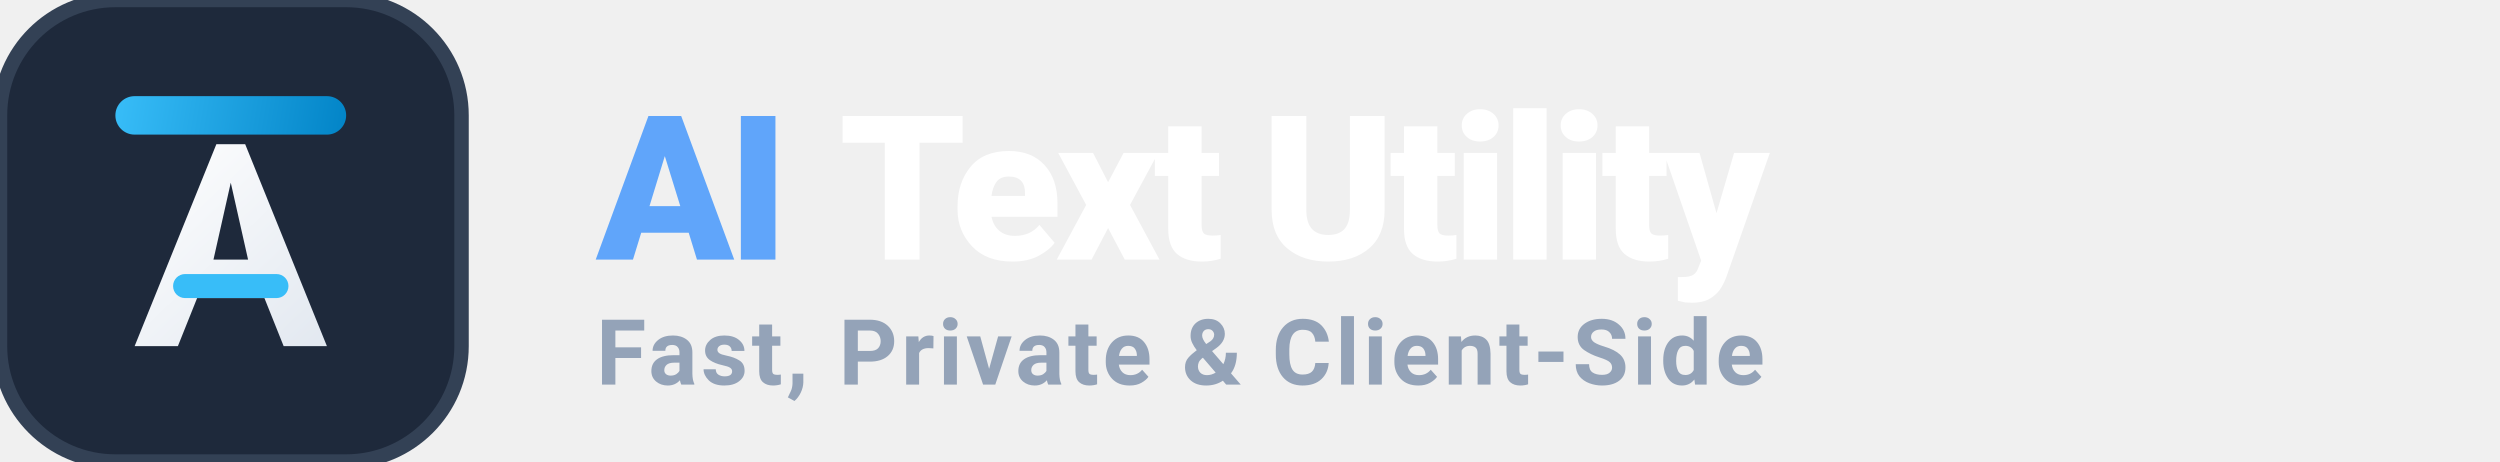
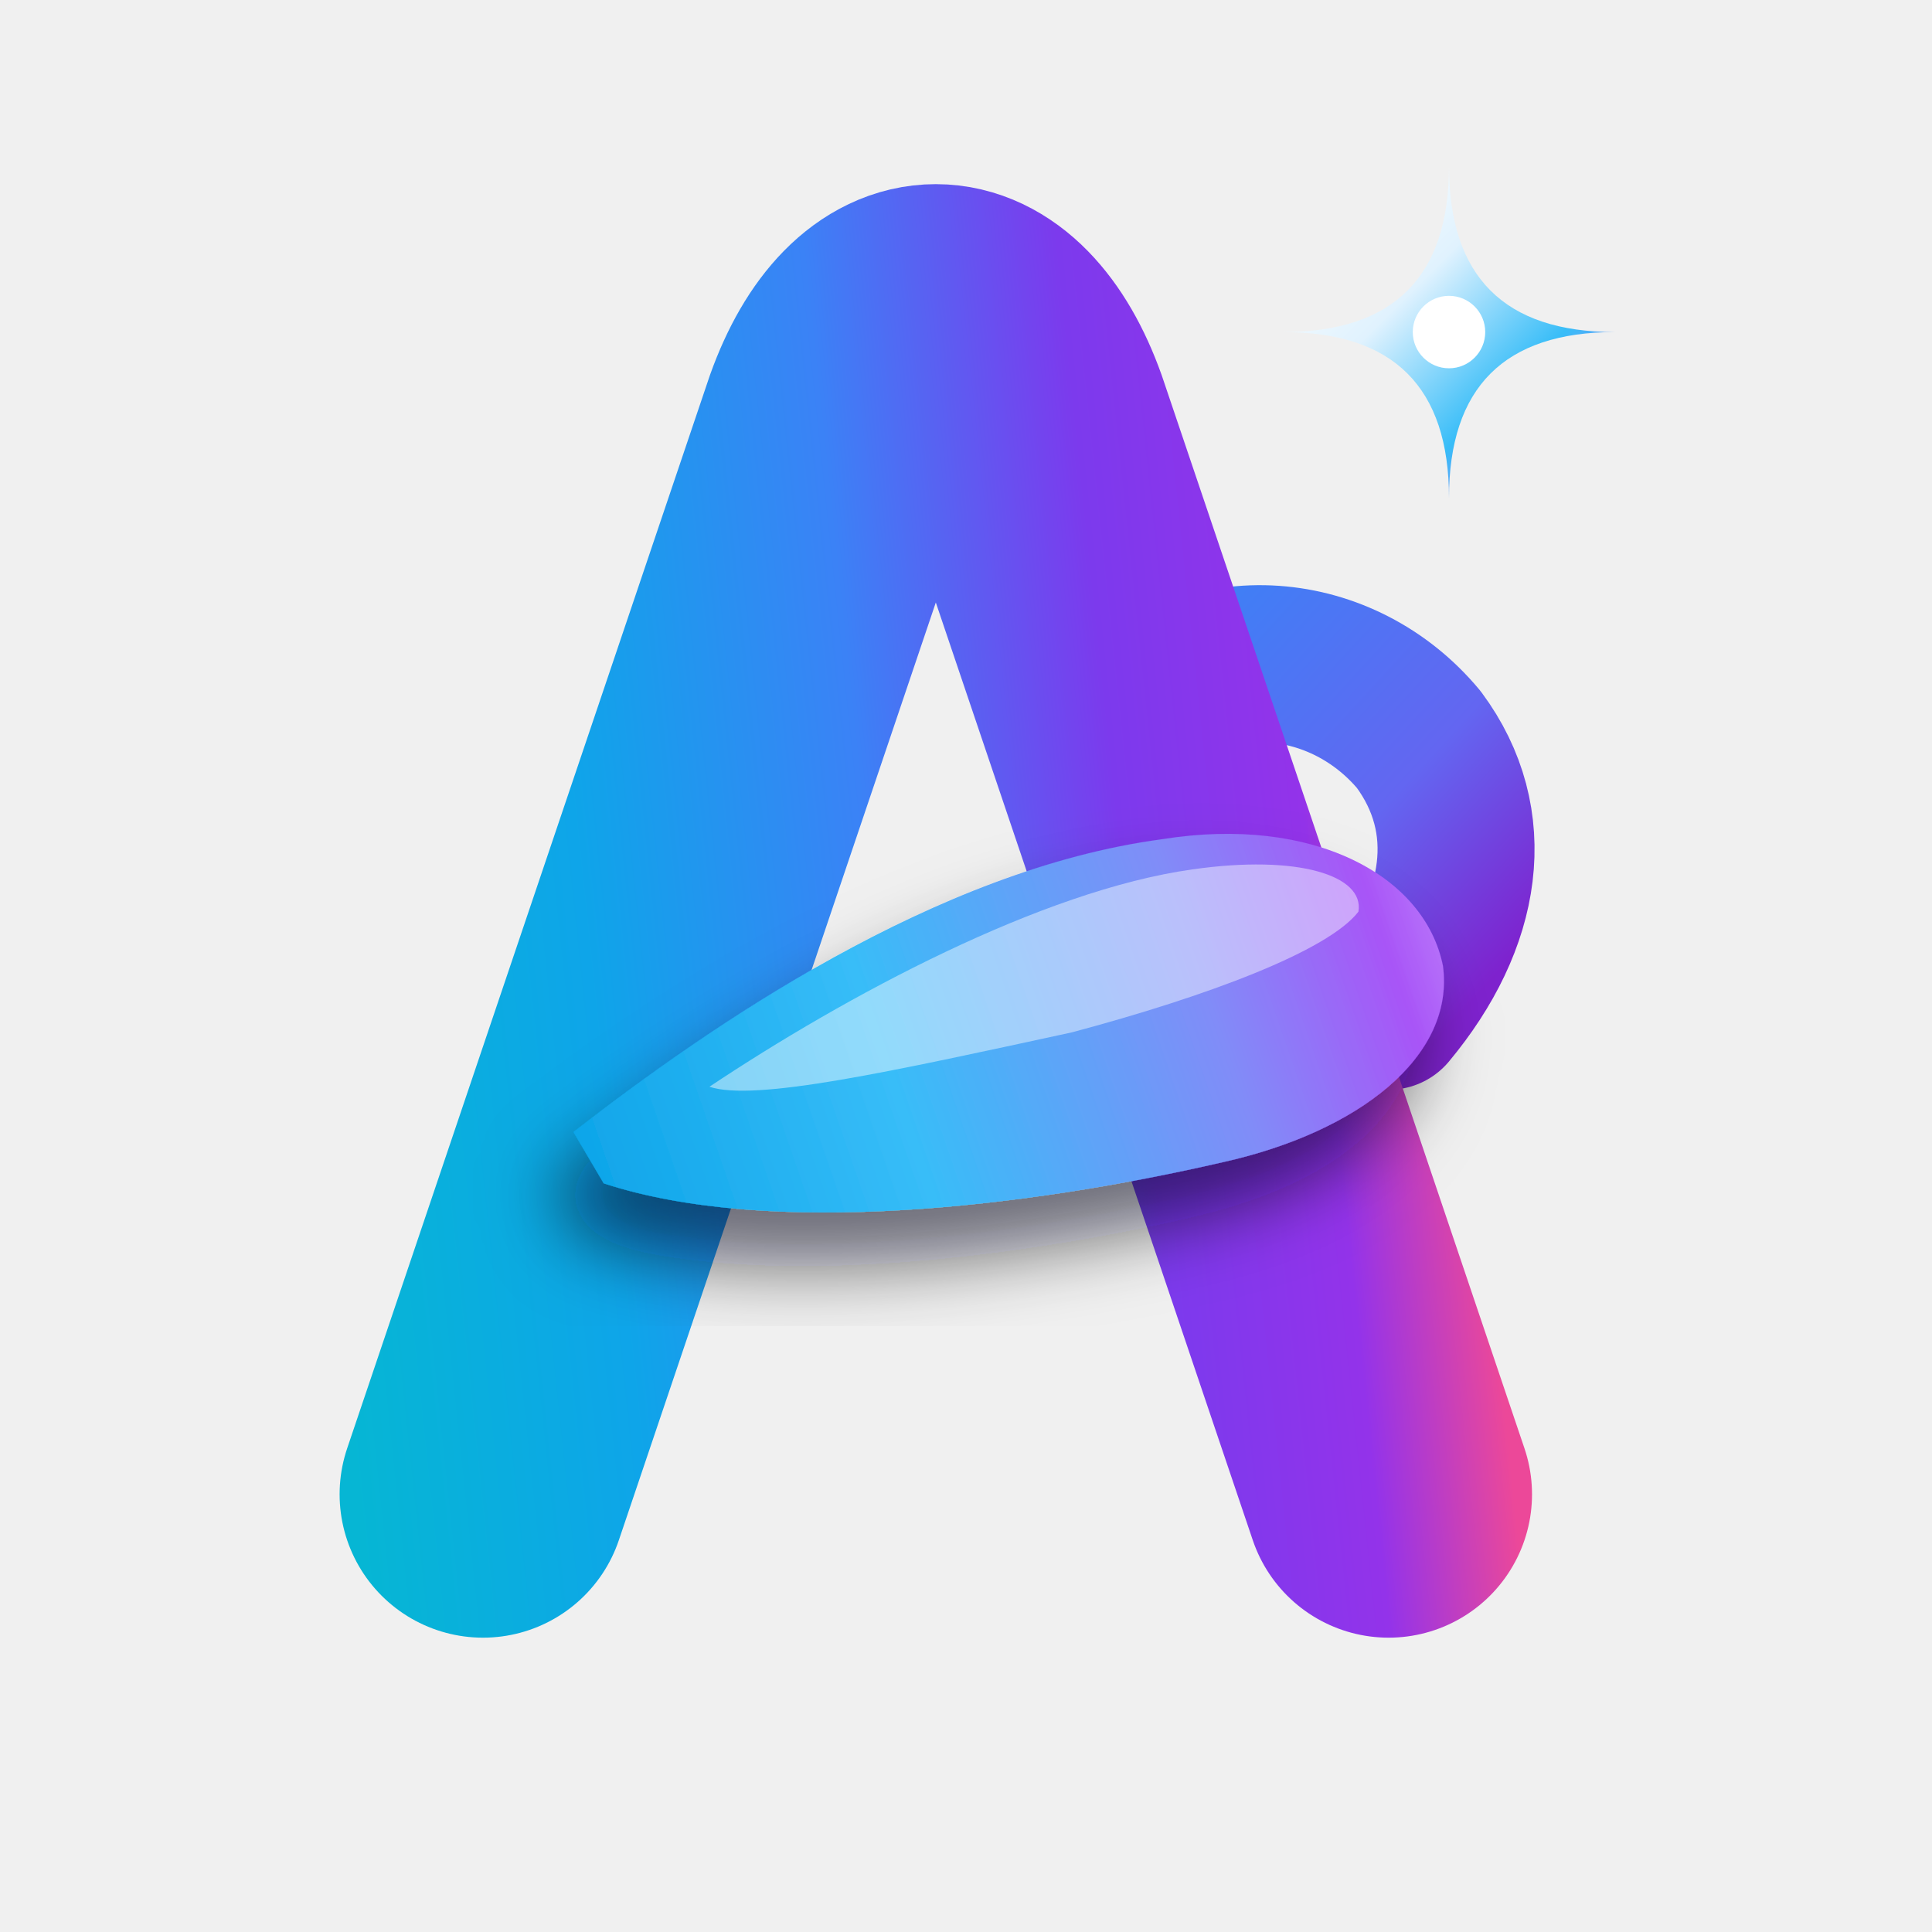
- <svg xmlns="http://www.w3.org/2000/svg" viewBox="0 0 260 48" fill="none">
+ <svg xmlns="http://www.w3.org/2000/svg" viewBox="0 0 64 64" fill="none">
  <defs>
-     <linearGradient id="ai_body_dark" x1="14" y1="15" x2="34" y2="36" gradientUnits="userSpaceOnUse">
-       <stop offset="0%" stop-color="#ffffff" />
-       <stop offset="100%" stop-color="#e2e8f0" />
+     <linearGradient id="ai_arch_grad" x1="12" y1="52" x2="50" y2="48" gradientUnits="userSpaceOnUse">
+       <stop offset="0%" stop-color="#06B6D4" />
+       <stop offset="25%" stop-color="#0EA5E9" />
+       <stop offset="50%" stop-color="#3B82F6" />
+       <stop offset="72%" stop-color="#7C3AED" />
+       <stop offset="88%" stop-color="#9333EA" />
+       <stop offset="100%" stop-color="#EC4899" />
    </linearGradient>
-     <linearGradient id="ai_cyan_dark" x1="12" y1="10" x2="36" y2="14" gradientUnits="userSpaceOnUse">
-       <stop offset="0%" stop-color="#38bdf8" />
-       <stop offset="100%" stop-color="#0284c7" />
+     <linearGradient id="ai_ring_back" x1="36" y1="23" x2="48" y2="34" gradientUnits="userSpaceOnUse">
+       <stop offset="0%" stop-color="#3B82F6" />
+       <stop offset="60%" stop-color="#6366F1" />
+       <stop offset="100%" stop-color="#7E22CE" />
    </linearGradient>
+     <linearGradient id="ai_ring_front" x1="19" y1="38" x2="48" y2="28" gradientUnits="userSpaceOnUse">
+       <stop offset="0%" stop-color="#0EA5E9" />
+       <stop offset="35%" stop-color="#38BDF8" />
+       <stop offset="70%" stop-color="#818CF8" />
+       <stop offset="90%" stop-color="#A855F7" />
+       <stop offset="100%" stop-color="#C084FC" />
+     </linearGradient>
+     <linearGradient id="ai_sparkle_grad" x1="44" y1="6" x2="52" y2="14" gradientUnits="userSpaceOnUse">
+       <stop offset="0%" stop-color="#FFFFFF" />
+       <stop offset="40%" stop-color="#E0F2FE" />
+       <stop offset="80%" stop-color="#38BDF8" />
+       <stop offset="100%" stop-color="#818CF8" />
+     </linearGradient>
+     <filter id="ribbon_drop_shadow" x="-30%" y="-30%" width="160%" height="160%">
+       <feDropShadow dx="-0.8" dy="1.8" stdDeviation="1.2" flood-color="#020617" flood-opacity="0.55" />
+     </filter>
  </defs>
-   <g id="icon">
-     <rect width="48" height="48" rx="12" fill="#1e293b" stroke="#334155" stroke-width="1.5" />
-     <path d="M12 12C12 10.895 12.895 10 14 10H34C35.105 10 36 10.895 36 12C36 13.105 35.105 14 34 14H14C12.895 14 12 13.105 12 12Z" fill="url(#ai_cyan_dark)" />
-     <path d="M14 36L22.5 15H25.5L34 36H29.5L27.5 31H20.5L18.5 36H14Z" fill="url(#ai_body_dark)" />
-     <polygon points="24,19 22.2,27 25.8,27" fill="#1e293b" />
-     <rect x="18" y="28.5" width="12" height="2.5" rx="1.25" fill="#38bdf8" />
-   </g>
-   <g id="wordmark" transform="translate(62, 0)">
-     <text x="0" y="27" font-family="-apple-system, BlinkMacSystemFont, 'Segoe UI', Roboto, Helvetica, Arial, sans-serif" font-size="21" font-weight="800" letter-spacing="-0.03em">
-       <tspan fill="#60a5fa">AI </tspan>
-       <tspan fill="#ffffff">Text Utility</tspan>
-     </text>
-     <text x="0" y="40" font-family="-apple-system, BlinkMacSystemFont, 'Segoe UI', Roboto, Helvetica, Arial, sans-serif" font-size="9.5" font-weight="600" letter-spacing="0.04em" fill="#94a3b8" text-transform="uppercase">
-       Fast, Private &amp; Client-Side
-     </text>
+   <g class="brand-logo-symbol">
+     <path d="M 37 24 C 40 21 44.5 21.5 47 24.5 C 49 27.2 48.5 30.5 46 33.5" stroke="url(#ai_ring_back)" stroke-width="5.2" stroke-linecap="round" stroke-linejoin="round" />
+     <path d="M 16 49.5 L 28 14 C 29.5 9.8 32.5 9.8 34 14 L 46 49.5" stroke="url(#ai_arch_grad)" stroke-width="9.5" stroke-linecap="round" stroke-linejoin="round" />
+     <path d="M 19 37.5 C 23.5 34 31 28.8 38.5 27.8 C 43.5 27 47.2 29 47.8 32 C 48.2 35 45 37.5 40.5 38.5 C 34 40 25.5 41 20 39.2 Z" fill="url(#ai_ring_front)" filter="url(#ribbon_drop_shadow)" />
+     <path d="M 23.5 36 C 28 33 34.5 29.5 39.5 28.8 C 43 28.3 45.2 29 45 30.2 C 44 31.5 40 33 35.5 34.2 C 29.5 35.5 25 36.5 23.5 36 Z" fill="rgba(255, 255, 255, 0.45)" />
+     <g class="brand-sparkle">
+       <path d="M 48 5.5 Q 48 11 42.5 11 Q 48 11 48 16.5 Q 48 11 53.5 11 Q 48 11 48 5.5 Z" fill="url(#ai_sparkle_grad)" />
+       <circle cx="48" cy="11" r="1.2" fill="#FFFFFF" />
+     </g>
  </g>
</svg>
